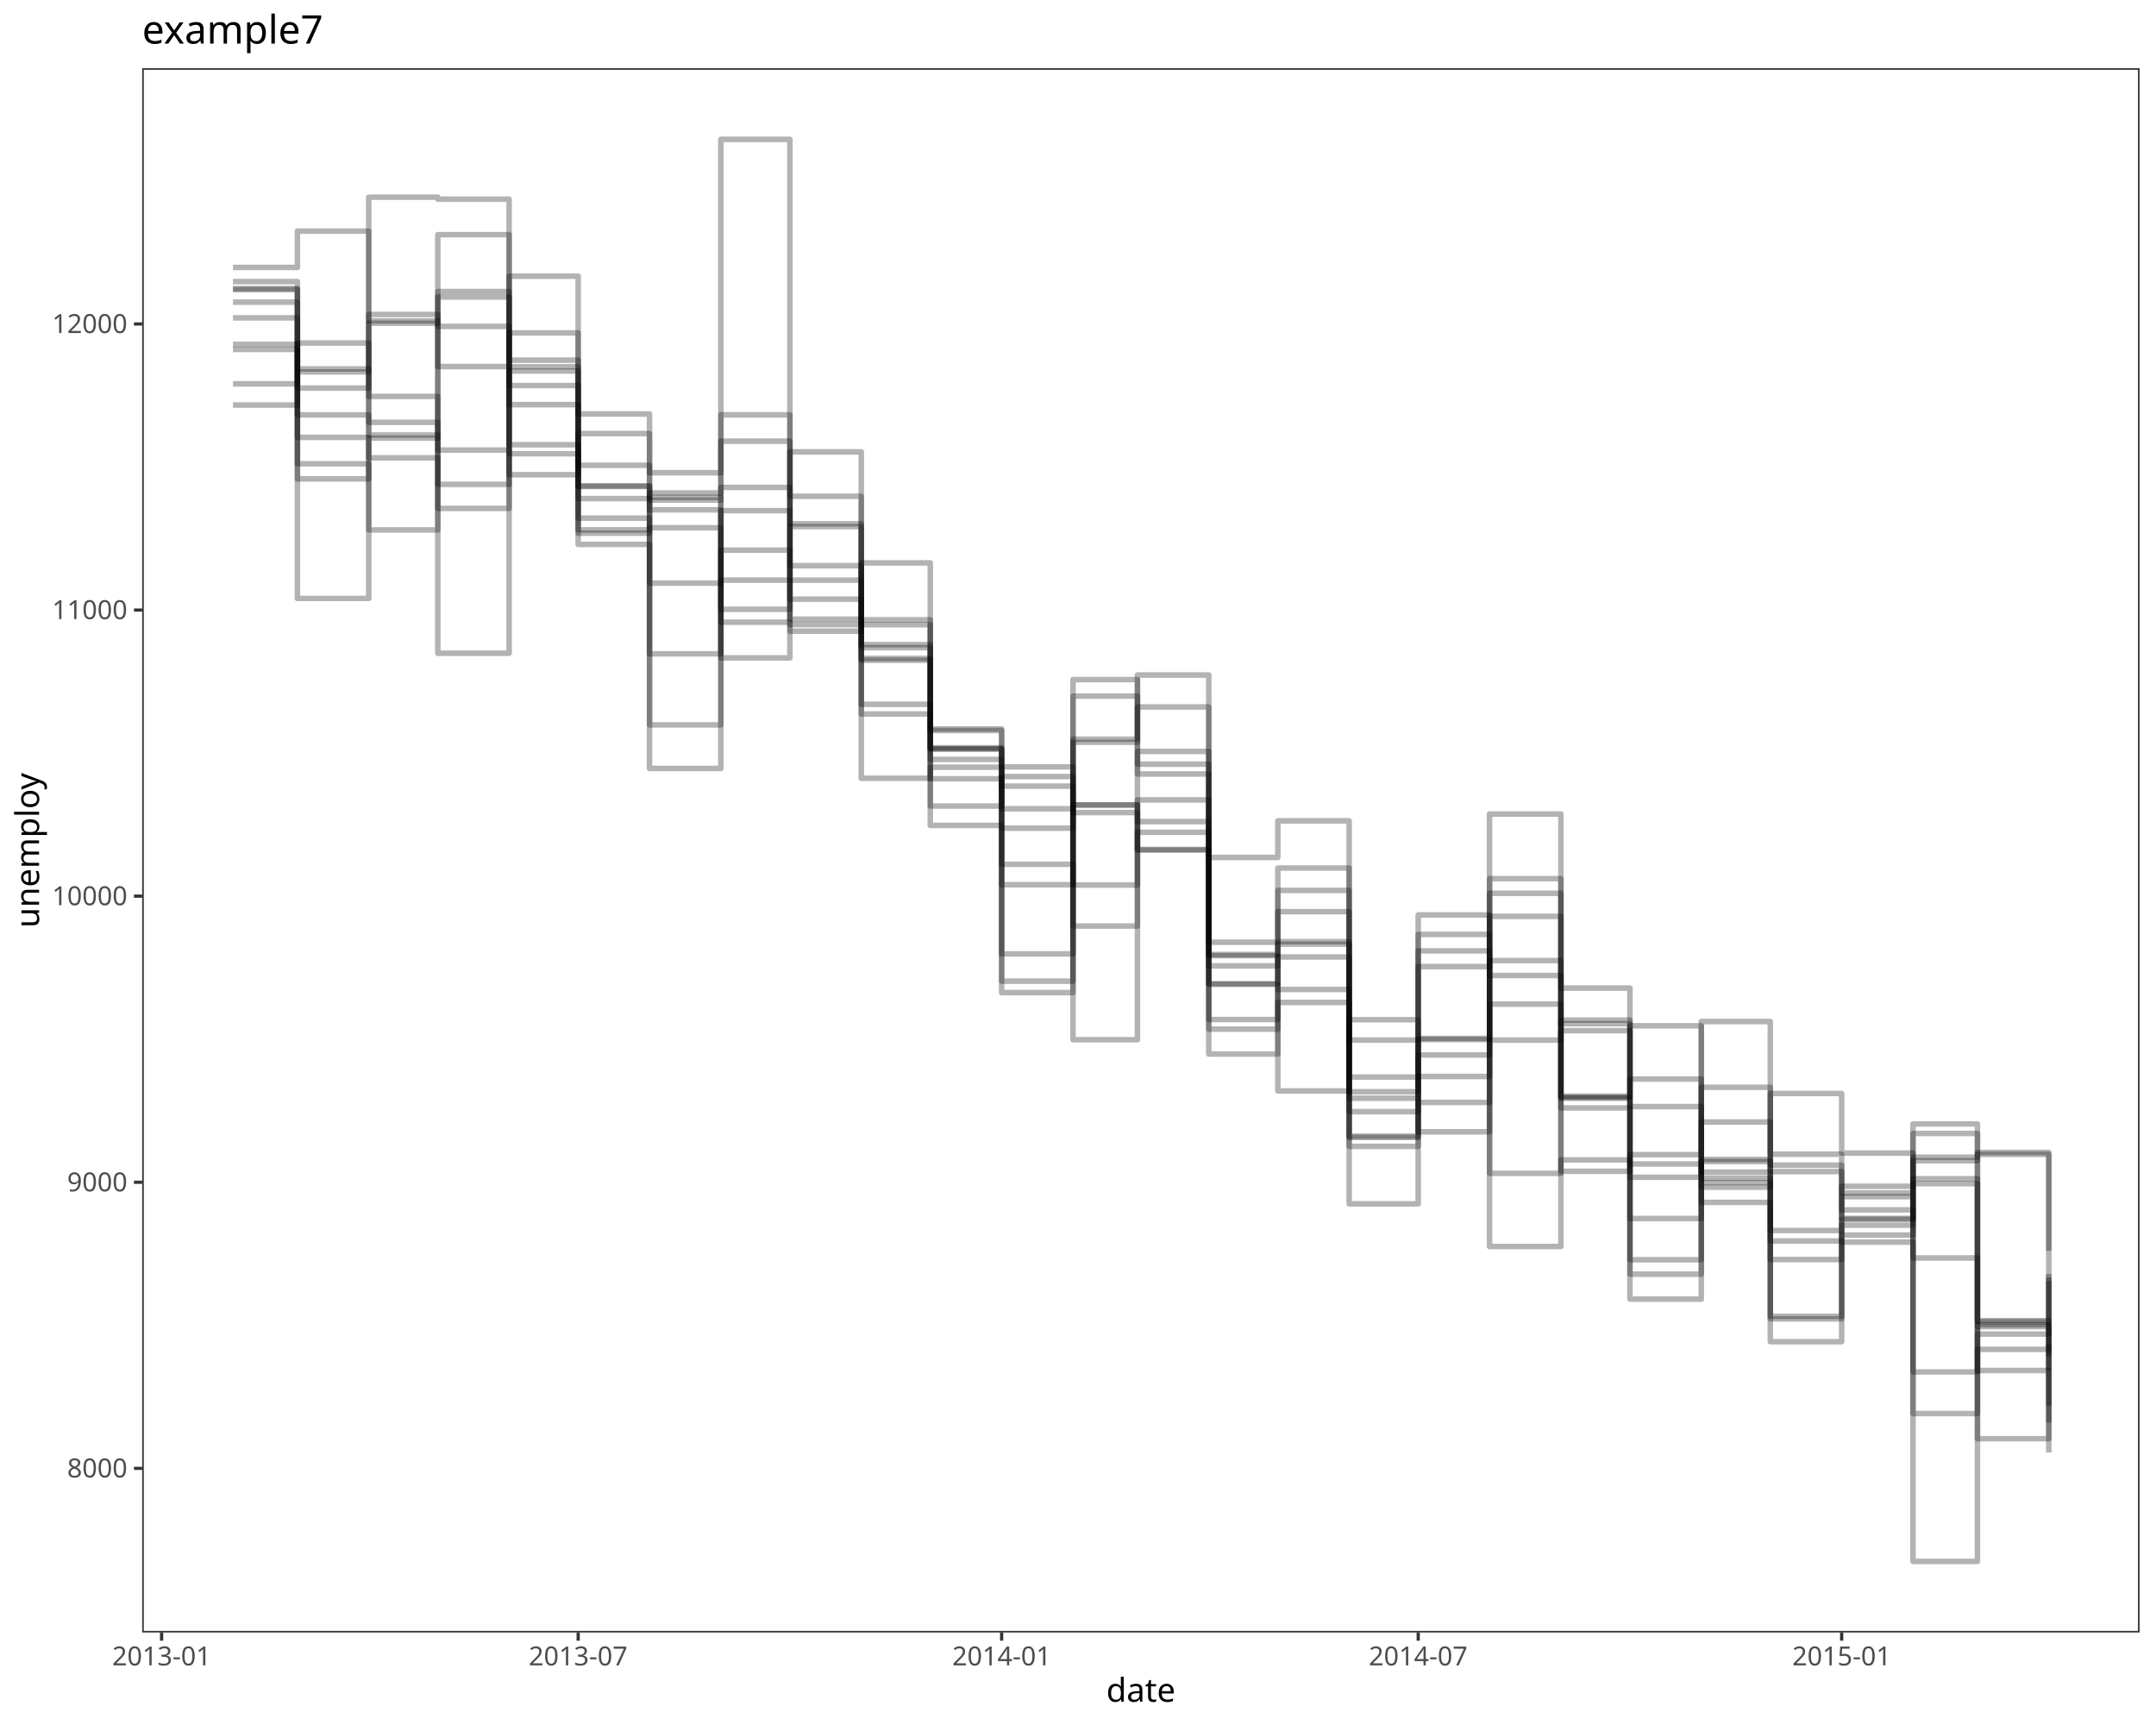
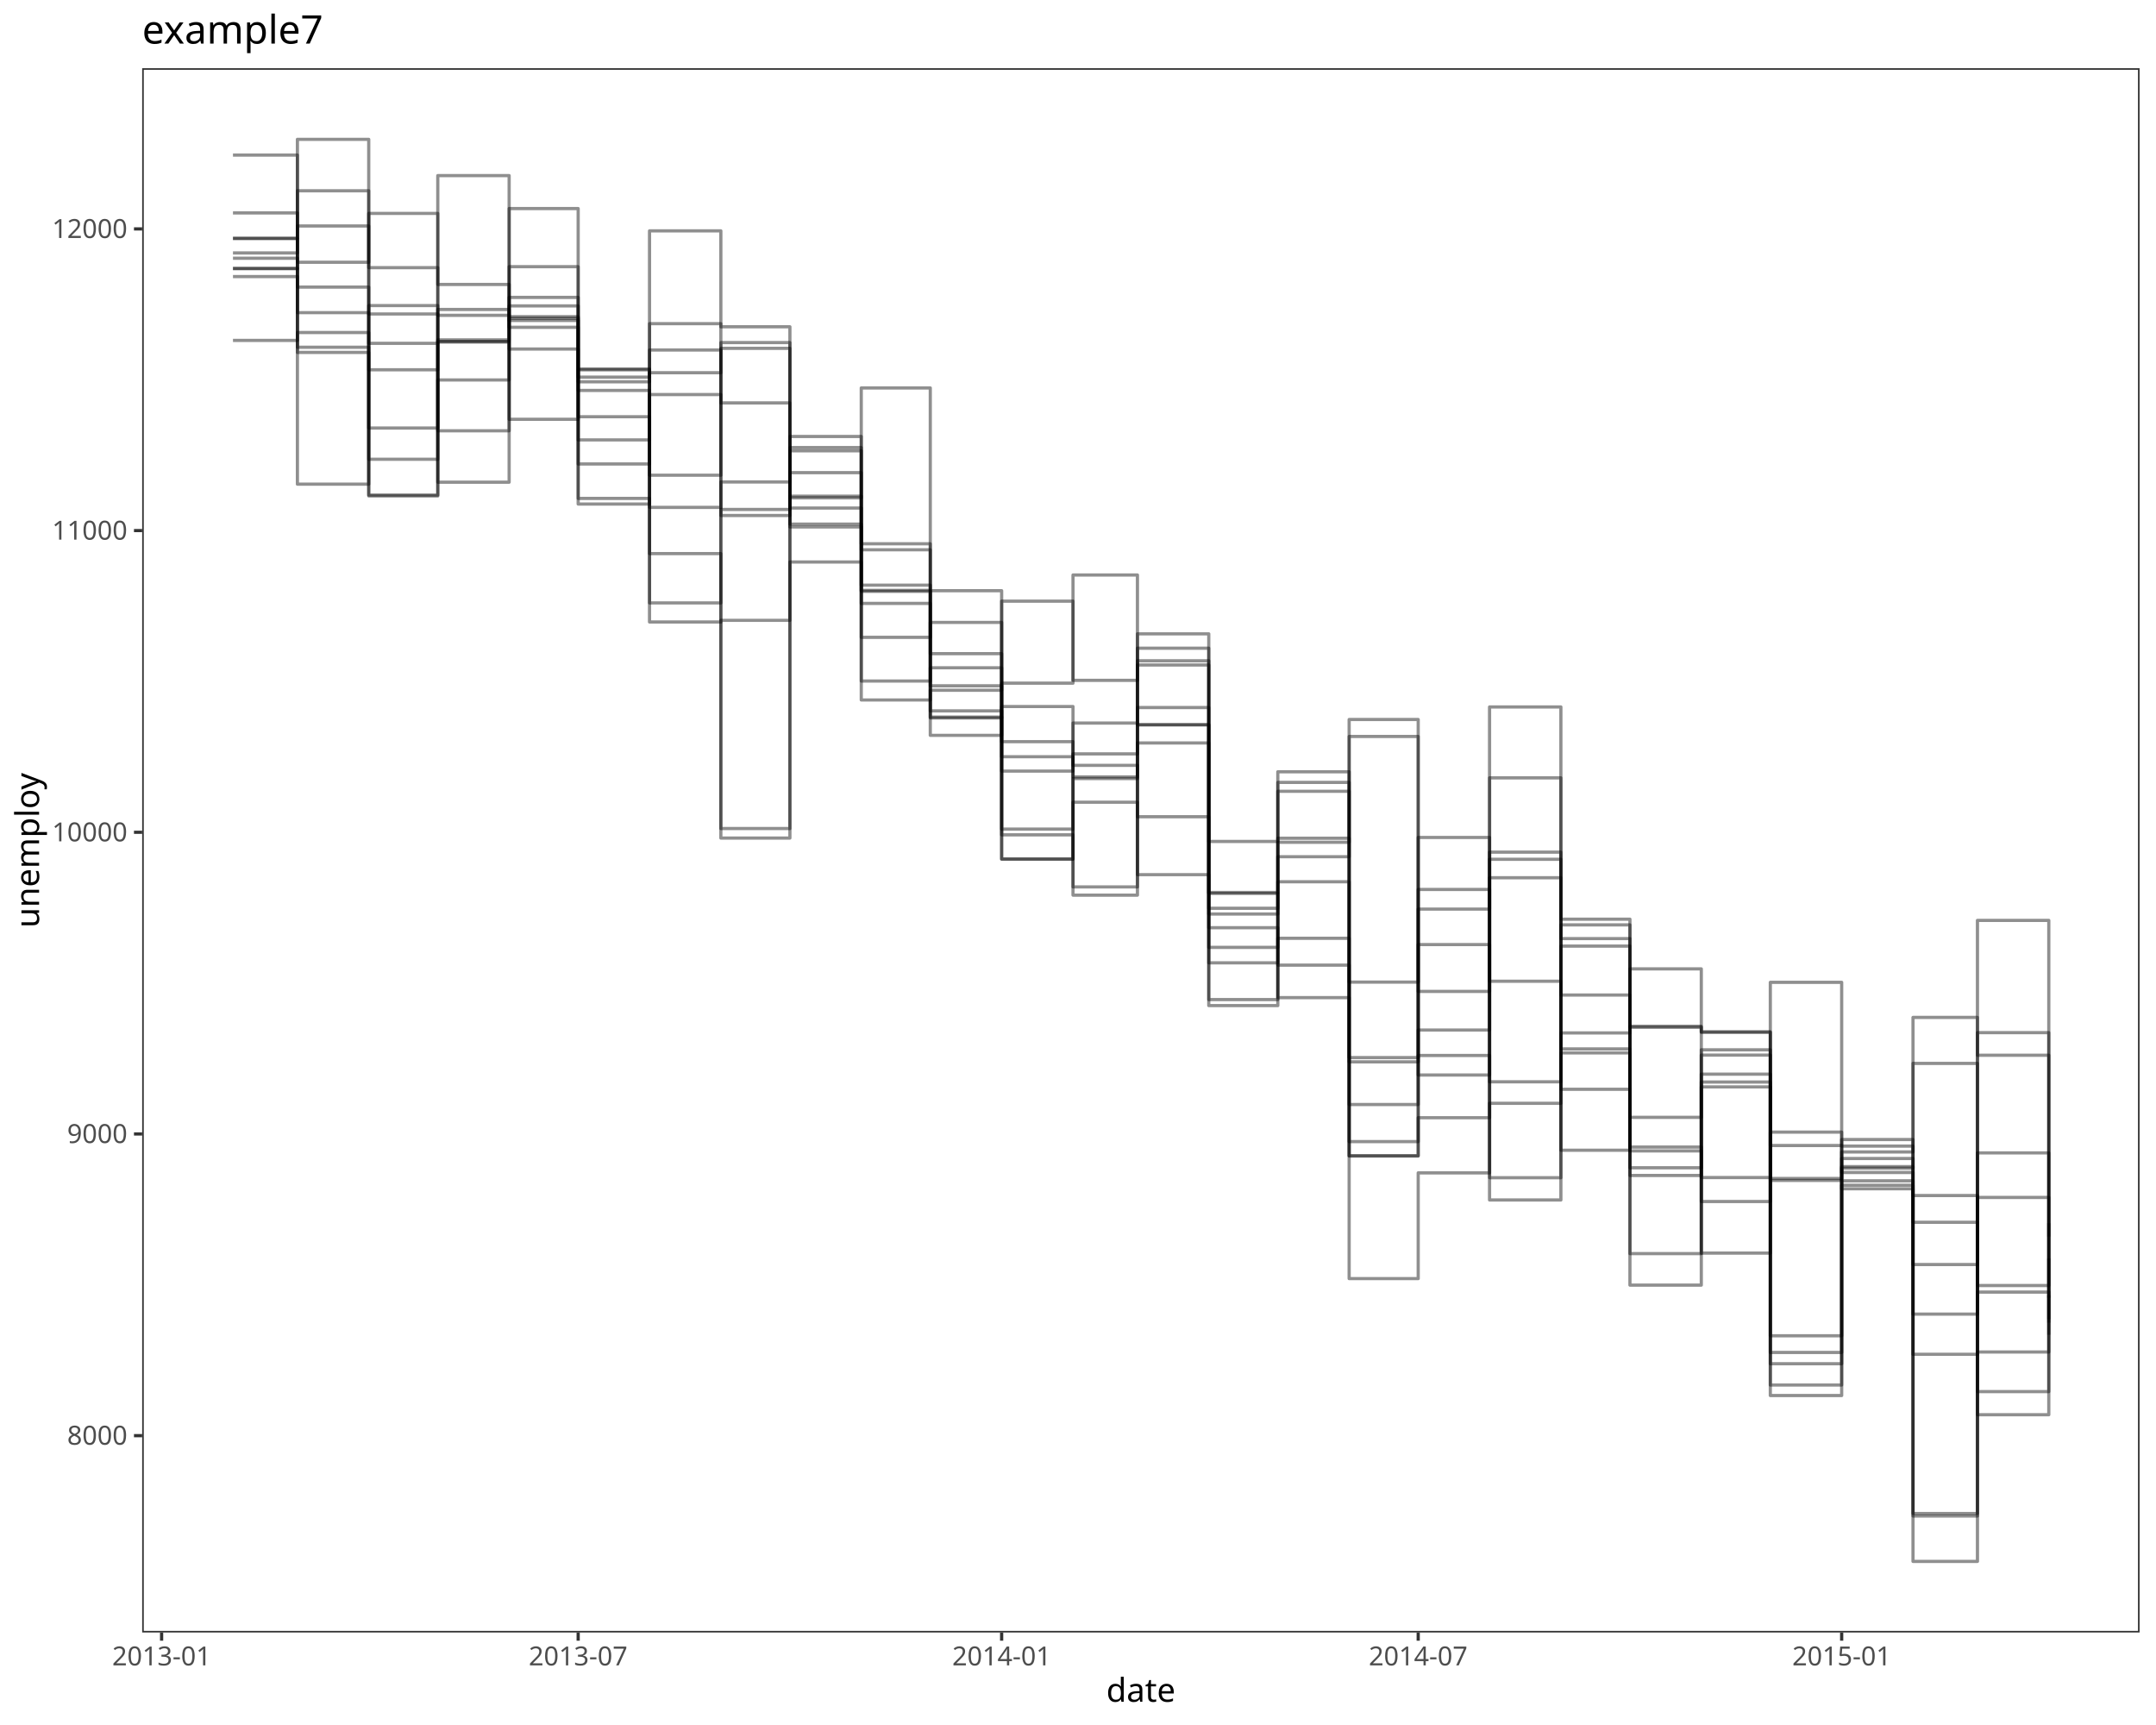
<svg xmlns="http://www.w3.org/2000/svg" class="svglite" data-engine-version="2.0" width="720.00pt" height="576.00pt" viewBox="0 0 720.00 576.00">
  <defs>
    <style type="text/css">
    .svglite line, .svglite polyline, .svglite polygon, .svglite path, .svglite rect, .svglite circle {
      fill: none;
      stroke: #000000;
      stroke-linecap: round;
      stroke-linejoin: round;
      stroke-miterlimit: 10.00;
    }
  </style>
  </defs>
  <rect width="100%" height="100%" style="stroke: none; fill: #FFFFFF;" />
  <defs>
    <clipPath id="cpMC4wMHw3MjAuMDB8MC4wMHw1NzYuMDA=">
      <rect x="0.00" y="0.00" width="720.00" height="576.00" />
    </clipPath>
  </defs>
  <g clip-path="url(#cpMC4wMHw3MjAuMDB8MC4wMHw1NzYuMDA=)">
    <rect x="0.00" y="0.00" width="720.00" height="576.00" style="stroke-width: 1.07; stroke: #FFFFFF; fill: #FFFFFF;" />
  </g>
  <defs>
    <clipPath id="cpNDcuNDh8NzE0LjUyfDIyLjc4fDU0NS4xMQ==">
      <rect x="47.48" y="22.78" width="667.04" height="522.33" />
    </clipPath>
  </defs>
  <g clip-path="url(#cpNDcuNDh8NzE0LjUyfDIyLjc4fDU0NS4xMQ==)">
    <rect x="47.48" y="22.78" width="667.04" height="522.33" style="stroke-width: 1.07; stroke: none; fill: #FFFFFF;" />
-     <polyline points="77.80,135.25 99.32,135.25 99.32,124.19 123.14,124.19 123.14,105.00 146.20,105.00 146.20,109.00 170.03,109.00 170.03,122.48 193.08,122.48 193.08,176.94 216.91,176.94 216.91,176.22 240.73,176.22 240.73,207.77 263.79,207.77 263.79,210.75 287.62,210.75 287.62,187.96 310.67,187.96 310.67,250.01 334.50,250.01 334.50,331.44 358.33,331.44 358.33,226.93 379.85,226.93 379.85,258.44 403.67,258.44 403.67,343.65 426.73,343.65 426.73,314.44 450.55,314.44 450.55,364.54 473.61,364.54 473.61,352.28 497.44,352.28 497.44,271.82 521.26,271.82 521.26,391.11 544.32,391.11 544.32,385.56 568.15,385.56 568.15,341.10 591.20,341.10 591.20,410.88 615.03,410.88 615.03,409.10 638.85,409.10 638.85,375.30 660.37,375.30 660.37,442.98 684.20,442.98 684.20,485.00 " style="stroke-width: 1.85; stroke: #000000; stroke-opacity: 0.30; stroke-linecap: butt;" />
-     <polyline points="77.80,94.02 99.32,94.02 99.32,123.19 123.14,123.19 123.14,141.02 146.20,141.02 146.20,218.13 170.03,218.13 170.03,92.23 193.08,92.23 193.08,162.21 216.91,162.21 216.91,194.72 240.73,194.72 240.73,193.72 263.79,193.72 263.79,208.54 287.62,208.54 287.62,208.59 310.67,208.59 310.67,260.05 334.50,260.05 334.50,318.51 358.33,318.51 358.33,268.82 379.85,268.82 379.85,283.85 403.67,283.85 403.67,286.32 426.73,286.32 426.73,274.09 450.55,274.09 450.55,379.82 473.61,379.82 473.61,346.74 497.44,346.74 497.44,298.28 521.26,298.28 521.26,366.02 544.32,366.02 544.32,360.31 568.15,360.31 568.15,393.42 591.20,393.42 591.20,439.55 615.03,439.55 615.03,396.12 638.85,396.12 638.85,386.41 660.37,386.41 660.37,385.45 684.20,385.45 684.20,457.59 " style="stroke-width: 1.85; stroke: #000000; stroke-opacity: 0.30; stroke-linecap: butt;" />
-     <polyline points="77.80,96.34 99.32,96.34 99.32,129.57 123.14,129.57 123.14,65.83 146.20,65.83 146.20,66.51 170.03,66.51 170.03,128.73 193.08,128.73 193.08,138.23 216.91,138.23 216.91,166.99 240.73,166.99 240.73,46.53 263.79,46.53 263.79,165.71 287.62,165.71 287.62,220.48 310.67,220.48 310.67,243.40 334.50,243.40 334.50,288.59 358.33,288.59 358.33,347.18 379.85,347.18 379.85,267.10 403.67,267.10 403.67,328.47 426.73,328.47 426.73,304.42 450.55,304.42 450.55,379.38 473.61,379.38 473.61,312.01 497.44,312.01 497.44,391.80 521.26,391.80 521.26,340.63 544.32,340.63 544.32,388.66 568.15,388.66 568.15,401.49 591.20,401.49 591.20,448.01 615.03,448.01 615.03,407.15 638.85,407.15 638.85,393.60 660.37,393.60 660.37,480.40 684.20,480.40 684.20,427.73 " style="stroke-width: 1.85; stroke: #000000; stroke-opacity: 0.30; stroke-linecap: butt;" />
-     <polyline points="77.80,114.99 99.32,114.99 99.32,154.87 123.14,154.87 123.14,176.95 146.20,176.95 146.20,97.35 170.03,97.35 170.03,158.52 193.08,158.52 193.08,144.78 216.91,144.78 216.91,170.24 240.73,170.24 240.73,219.68 263.79,219.68 263.79,175.84 287.62,175.84 287.62,215.24 310.67,215.24 310.67,243.92 334.50,243.92 334.50,270.06 358.33,270.06 358.33,246.84 379.85,246.84 379.85,225.40 403.67,225.40 403.67,340.43 426.73,340.43 426.73,289.85 450.55,289.85 450.55,359.63 473.61,359.63 473.61,322.76 497.44,322.76 497.44,320.76 521.26,320.76 521.26,329.93 544.32,329.93 544.32,433.81 568.15,433.81 568.15,394.89 591.20,394.89 591.20,440.40 615.03,440.40 615.03,412.40 638.85,412.40 638.85,395.23 660.37,395.23 660.37,457.62 684.20,457.62 684.20,474.98 " style="stroke-width: 1.85; stroke: #000000; stroke-opacity: 0.30; stroke-linecap: butt;" />
-     <polyline points="77.80,89.30 99.32,89.30 99.32,77.16 123.14,77.16 123.14,107.15 146.20,107.15 146.20,122.39 170.03,122.39 170.03,135.12 193.08,135.12 193.08,181.78 216.91,181.78 216.91,242.05 240.73,242.05 240.73,138.52 263.79,138.52 263.79,188.90 287.62,188.90 287.62,238.41 310.67,238.41 310.67,250.14 334.50,250.14 334.50,276.54 358.33,276.54 358.33,268.75 379.85,268.75 379.85,274.34 403.67,274.34 403.67,318.73 426.73,318.73 426.73,315.27 450.55,315.27 450.55,382.79 473.61,382.79 473.61,347.12 497.44,347.12 497.44,305.98 521.26,305.98 521.26,366.43 544.32,366.43 544.32,342.53 568.15,342.53 568.15,396.41 591.20,396.41 591.20,365.13 615.03,365.13 615.03,385.03 638.85,385.03 638.85,420.05 660.37,420.05 660.37,441.37 684.20,441.37 684.20,426.55 " style="stroke-width: 1.85; stroke: #000000; stroke-opacity: 0.30; stroke-linecap: butt;" />
-     <polyline points="77.80,106.14 99.32,106.14 99.32,146.06 123.14,146.06 123.14,152.87 146.20,152.87 146.20,169.77 170.03,169.77 170.03,111.17 193.08,111.17 193.08,166.48 216.91,166.48 216.91,256.59 240.73,256.59 240.73,183.70 263.79,183.70 263.79,193.73 287.62,193.73 287.62,235.17 310.67,235.17 310.67,253.57 334.50,253.57 334.50,262.50 358.33,262.50 358.33,271.33 379.85,271.33 379.85,283.65 403.67,283.65 403.67,319.12 426.73,319.12 426.73,330.39 450.55,330.39 450.55,366.71 473.61,366.71 473.61,359.45 497.44,359.45 497.44,293.40 521.26,293.40 521.26,369.94 544.32,369.94 544.32,425.46 568.15,425.46 568.15,387.15 591.20,387.15 591.20,389.06 615.03,389.06 615.03,406.84 638.85,406.84 638.85,378.49 660.37,378.49 660.37,440.97 684.20,440.97 684.20,452.98 " style="stroke-width: 1.85; stroke: #000000; stroke-opacity: 0.30; stroke-linecap: butt;" />
-     <polyline points="77.80,96.72 99.32,96.72 99.32,199.83 123.14,199.83 123.14,146.31 146.20,146.31 146.20,99.17 170.03,99.17 170.03,148.50 193.08,148.50 193.08,173.01 216.91,173.01 216.91,218.32 240.73,218.32 240.73,170.52 263.79,170.52 263.79,174.89 287.62,174.89 287.62,259.87 310.67,259.87 310.67,256.18 334.50,256.18 334.50,295.42 358.33,295.42 358.33,247.85 379.85,247.85 379.85,236.07 403.67,236.07 403.67,328.66 426.73,328.66 426.73,364.29 450.55,364.29 450.55,340.49 473.61,340.49 473.61,377.92 497.44,377.92 497.44,347.30 521.26,347.30 521.26,344.15 544.32,344.15 544.32,420.65 568.15,420.65 568.15,374.66 591.20,374.66 591.20,391.21 615.03,391.21 615.03,403.99 638.85,403.99 638.85,458.11 660.37,458.11 660.37,445.46 684.20,445.46 684.20,425.40 " style="stroke-width: 1.85; stroke: #000000; stroke-opacity: 0.30; stroke-linecap: butt;" />
-     <polyline points="77.80,116.68 99.32,116.68 99.32,138.53 123.14,138.53 123.14,145.27 146.20,145.27 146.20,161.73 170.03,161.73 170.03,123.89 193.08,123.89 193.08,155.36 216.91,155.36 216.91,157.85 240.73,157.85 240.73,147.31 263.79,147.31 263.79,206.74 287.62,206.74 287.62,216.24 310.67,216.24 310.67,275.61 334.50,275.61 334.50,327.62 358.33,327.62 358.33,232.43 379.85,232.43 379.85,255.16 403.67,255.16 403.67,314.62 426.73,314.62 426.73,297.32 450.55,297.32 450.55,401.98 473.61,401.98 473.61,368.12 497.44,368.12 497.44,335.28 521.26,335.28 521.26,366.69 544.32,366.69 544.32,369.50 568.15,369.50 568.15,391.38 591.20,391.38 591.20,414.38 615.03,414.38 615.03,414.76 638.85,414.76 638.85,521.37 660.37,521.37 660.37,442.35 684.20,442.35 684.20,469.35 " style="stroke-width: 1.85; stroke: #000000; stroke-opacity: 0.30; stroke-linecap: butt;" />
-     <polyline points="77.80,128.17 99.32,128.17 99.32,114.54 123.14,114.54 123.14,132.37 146.20,132.37 146.20,150.28 170.03,150.28 170.03,151.51 193.08,151.51 193.08,162.45 216.91,162.45 216.91,166.09 240.73,166.09 240.73,203.46 263.79,203.46 263.79,150.88 287.62,150.88 287.62,219.86 310.67,219.86 310.67,249.68 334.50,249.68 334.50,256.07 358.33,256.07 358.33,295.52 379.85,295.52 379.85,250.90 403.67,250.90 403.67,351.95 426.73,351.95 426.73,334.72 450.55,334.72 450.55,371.20 473.61,371.20 473.61,317.51 497.44,317.51 497.44,416.22 521.26,416.22 521.26,387.32 544.32,387.32 544.32,393.10 568.15,393.10 568.15,387.83 591.20,387.83 591.20,420.57 615.03,420.57 615.03,399.59 638.85,399.59 638.85,472.01 660.37,472.01 660.37,450.56 684.20,450.56 684.20,448.88 " style="stroke-width: 1.85; stroke: #000000; stroke-opacity: 0.30; stroke-linecap: butt;" />
-     <polyline points="77.80,100.89 99.32,100.89 99.32,159.91 123.14,159.91 123.14,107.92 146.20,107.92 146.20,78.35 170.03,78.35 170.03,120.26 193.08,120.26 193.08,178.04 216.91,178.04 216.91,164.60 240.73,164.60 240.73,162.76 263.79,162.76 263.79,200.06 287.62,200.06 287.62,206.96 310.67,206.96 310.67,269.15 334.50,269.15 334.50,259.29 358.33,259.29 358.33,309.22 379.85,309.22 379.85,277.90 403.67,277.90 403.67,322.50 426.73,322.50 426.73,319.54 450.55,319.54 450.55,347.29 473.61,347.29 473.61,305.51 497.44,305.51 497.44,325.74 521.26,325.74 521.26,341.83 544.32,341.83 544.32,406.88 568.15,406.88 568.15,363.05 591.20,363.05 591.20,385.41 615.03,385.41 615.03,398.33 638.85,398.33 638.85,387.58 660.37,387.58 660.37,384.82 684.20,384.82 684.20,417.67 " style="stroke-width: 1.85; stroke: #000000; stroke-opacity: 0.30; stroke-linecap: butt;" />
+     <polyline points="77.80,92.35 99.32,92.35 99.32,161.67 123.14,161.67 123.14,102.04 146.20,102.04 146.20,105.29 170.03,105.29 170.03,105.74 193.08,105.74 193.08,127.48 216.91,127.48 216.91,77.09 240.73,77.09 240.73,109.12 263.79,109.12 263.79,166.24 287.62,166.24 287.62,129.54 310.67,129.54 310.67,229.00 334.50,229.00 334.50,278.76 358.33,278.76 358.33,298.90 379.85,298.90 379.85,216.44 403.67,216.44 403.67,333.78 426.73,333.78 426.73,264.22 450.55,264.22 450.55,353.14 473.61,353.14 473.61,352.43 497.44,352.43 497.44,400.69 521.26,400.69 521.26,308.83 544.32,308.83 544.32,373.09 568.15,373.09 568.15,358.67 591.20,358.67 591.20,462.48 615.03,462.48 615.03,380.51 638.85,380.51 638.85,452.21 660.37,452.21 660.37,399.84 684.20,399.84 684.20,433.35 " style="stroke-width: 1.07; stroke: #000000; stroke-opacity: 0.44; stroke-linecap: butt;" />
+     <polyline points="77.80,51.78 99.32,51.78 99.32,115.95 123.14,115.95 123.14,142.93 146.20,142.93 146.20,58.64 170.03,58.64 170.03,107.01 193.08,107.01 193.08,166.42 216.91,166.42 216.91,169.42 240.73,169.42 240.73,160.93 263.79,160.93 263.79,150.52 287.62,150.52 287.62,195.39 310.67,195.39 310.67,197.24 334.50,197.24 334.50,257.48 358.33,257.48 358.33,241.44 379.85,241.44 379.85,220.65 403.67,220.65 403.67,303.28 426.73,303.28 426.73,261.25 450.55,261.25 450.55,368.81 473.61,368.81 473.61,315.41 497.44,315.41 497.44,327.65 521.26,327.65 521.26,350.25 544.32,350.25 544.32,384.30 568.15,384.30 568.15,418.42 591.20,418.42 591.20,393.50 615.03,393.50 615.03,384.65 638.85,384.65 638.85,355.08 660.37,355.08 660.37,472.40 684.20,472.40 684.20,432.50 " style="stroke-width: 1.07; stroke: #000000; stroke-opacity: 0.44; stroke-linecap: butt;" />
+     <polyline points="77.80,71.10 99.32,71.10 99.32,117.68 123.14,117.68 123.14,165.30 146.20,165.30 146.20,103.34 170.03,103.34 170.03,116.55 193.08,116.55 193.08,139.15 216.91,139.15 216.91,201.32 240.73,201.32 240.73,170.11 263.79,170.11 263.79,165.68 287.62,165.68 287.62,233.73 310.67,233.73 310.67,230.47 334.50,230.47 334.50,200.73 358.33,200.73 358.33,227.18 379.85,227.18 379.85,222.05 403.67,222.05 403.67,280.97 426.73,280.97 426.73,279.90 450.55,279.90 450.55,381.20 473.61,381.20 473.61,303.56 497.44,303.56 497.44,286.92 521.26,286.92 521.26,306.93 544.32,306.93 544.32,389.93 568.15,389.93 568.15,361.31 591.20,361.31 591.20,451.60 615.03,451.60 615.03,386.84 638.85,386.84 638.85,438.79 660.37,438.79 660.37,384.97 684.20,384.97 684.20,440.51 " style="stroke-width: 1.07; stroke: #000000; stroke-opacity: 0.44; stroke-linecap: butt;" />
+     <polyline points="77.80,89.60 99.32,89.60 99.32,95.87 123.14,95.87 123.14,153.35 146.20,153.35 146.20,114.05 170.03,114.05 170.03,89.05 193.08,89.05 193.08,130.36 216.91,130.36 216.91,158.68 240.73,158.68 240.73,114.40 263.79,114.40 263.79,169.64 287.62,169.64 287.62,212.81 310.67,212.81 310.67,207.83 334.50,207.83 334.50,247.65 358.33,247.65 358.33,259.42 379.85,259.42 379.85,236.26 403.67,236.26 403.67,335.78 426.73,335.78 426.73,281.24 450.55,281.24 450.55,245.92 473.61,245.92 473.61,331.05 497.44,331.05 497.44,284.55 521.26,284.55 521.26,384.07 544.32,384.07 544.32,323.52 568.15,323.52 568.15,344.51 591.20,344.51 591.20,455.37 615.03,455.37 615.03,395.76 638.85,395.76 638.85,521.37 660.37,521.37 660.37,431.44 684.20,431.44 684.20,445.71 " style="stroke-width: 1.07; stroke: #000000; stroke-opacity: 0.44; stroke-linecap: butt;" />
+     <polyline points="77.80,79.55 99.32,79.55 99.32,63.70 123.14,63.70 123.14,104.84 146.20,104.84 146.20,161.01 170.03,161.01 170.03,69.64 193.08,69.64 193.08,146.89 216.91,146.89 216.91,131.75 240.73,131.75 240.73,279.84 263.79,279.84 263.79,187.66 287.62,187.66 287.62,197.46 310.67,197.46 310.67,239.73 334.50,239.73 334.50,235.92 358.33,235.92 358.33,296.15 379.85,296.15 379.85,248.09 403.67,248.09 403.67,309.78 426.73,309.78 426.73,322.27 450.55,322.27 450.55,426.94 473.61,426.94 473.61,391.64 497.44,391.64 497.44,236.06 521.26,236.06 521.26,363.72 544.32,363.72 544.32,418.60 568.15,418.60 568.15,362.93 591.20,362.93 591.20,382.50 615.03,382.50 615.03,382.70 638.85,382.70 638.85,408.13 660.37,408.13 660.37,429.26 684.20,429.26 684.20,420.18 " style="stroke-width: 1.07; stroke: #000000; stroke-opacity: 0.44; stroke-linecap: butt;" />
+     <polyline points="77.80,89.72 99.32,89.72 99.32,46.53 123.14,46.53 123.14,165.60 146.20,165.60 146.20,126.87 170.03,126.87 170.03,106.29 193.08,106.29 193.08,125.93 216.91,125.93 216.91,124.46 240.73,124.46 240.73,116.31 263.79,116.31 263.79,175.96 287.62,175.96 287.62,201.49 310.67,201.49 310.67,239.45 334.50,239.45 334.50,286.81 358.33,286.81 358.33,259.97 379.85,259.97 379.85,241.98 403.67,241.98 403.67,298.00 426.73,298.00 426.73,294.43 450.55,294.43 450.55,386.01 473.61,386.01 473.61,343.94 497.44,343.94 497.44,293.09 521.26,293.09 521.26,313.41 544.32,313.41 544.32,392.51 568.15,392.51 568.15,352.31 591.20,352.31 591.20,446.03 615.03,446.03 615.03,389.55 638.85,389.55 638.85,505.38 660.37,505.38 660.37,451.45 684.20,451.45 684.20,408.46 " style="stroke-width: 1.07; stroke: #000000; stroke-opacity: 0.44; stroke-linecap: butt;" />
+     <polyline points="77.80,84.46 99.32,84.46 99.32,75.46 123.14,75.46 123.14,89.37 146.20,89.37 146.20,94.98 170.03,94.98 170.03,109.28 193.08,109.28 193.08,154.93 216.91,154.93 216.91,108.08 240.73,108.08 240.73,134.54 263.79,134.54 263.79,175.01 287.62,175.01 287.62,183.58 310.67,183.58 310.67,237.37 334.50,237.37 334.50,252.68 358.33,252.68 358.33,255.56 379.85,255.56 379.85,272.71 403.67,272.71 403.67,321.51 426.73,321.51 426.73,313.30 450.55,313.30 450.55,354.57 473.61,354.57 473.61,297.00 497.44,297.00 497.44,361.23 521.26,361.23 521.26,344.91 544.32,344.91 544.32,342.68 568.15,342.68 568.15,344.73 591.20,344.73 591.20,465.99 615.03,465.99 615.03,390.06 638.85,390.06 638.85,339.73 660.37,339.73 660.37,352.36 684.20,352.36 684.20,412.92 " style="stroke-width: 1.07; stroke: #000000; stroke-opacity: 0.44; stroke-linecap: butt;" />
+     <polyline points="77.80,113.67 99.32,113.67 99.32,111.03 123.14,111.03 123.14,114.65 146.20,114.65 146.20,143.84 170.03,143.84 170.03,99.30 193.08,99.30 193.08,168.30 216.91,168.30 216.91,116.87 240.73,116.87 240.73,172.12 263.79,172.12 263.79,149.45 287.62,149.45 287.62,227.40 310.67,227.40 310.67,222.98 334.50,222.98 334.50,276.85 358.33,276.85 358.33,251.73 379.85,251.73 379.85,211.65 403.67,211.65 403.67,298.32 426.73,298.32 426.73,333.12 450.55,333.12 450.55,385.90 473.61,385.90 473.61,373.22 497.44,373.22 497.44,368.41 521.26,368.41 521.26,315.91 544.32,315.91 544.32,343.02 568.15,343.02 568.15,401.21 591.20,401.21 591.20,328.01 615.03,328.01 615.03,391.50 638.85,391.50 638.85,399.20 660.37,399.20 660.37,464.68 684.20,464.68 684.20,420.70 " style="stroke-width: 1.07; stroke: #000000; stroke-opacity: 0.44; stroke-linecap: butt;" />
+     <polyline points="77.80,86.22 99.32,86.22 99.32,87.57 123.14,87.57 123.14,71.26 146.20,71.26 146.20,114.20 170.03,114.20 170.03,140.01 193.08,140.01 193.08,123.49 216.91,123.49 216.91,207.69 240.73,207.69 240.73,207.14 263.79,207.14 263.79,145.74 287.62,145.74 287.62,181.58 310.67,181.58 310.67,218.27 334.50,218.27 334.50,286.90 358.33,286.90 358.33,267.87 379.85,267.87 379.85,292.06 403.67,292.06 403.67,316.34 426.73,316.34 426.73,286.07 450.55,286.07 450.55,240.25 473.61,240.25 473.61,358.96 497.44,358.96 497.44,259.74 521.26,259.74 521.26,332.26 544.32,332.26 544.32,383.02 568.15,383.02 568.15,393.20 591.20,393.20 591.20,378.03 615.03,378.03 615.03,394.29 638.85,394.29 638.85,506.21 660.37,506.21 660.37,344.81 684.20,344.81 684.20,441.63 " style="stroke-width: 1.07; stroke: #000000; stroke-opacity: 0.44; stroke-linecap: butt;" />
+     <polyline points="77.80,79.66 99.32,79.66 99.32,104.40 123.14,104.40 123.14,123.48 146.20,123.48 146.20,113.49 170.03,113.49 170.03,102.15 193.08,102.15 193.08,123.19 216.91,123.19 216.91,184.86 240.73,184.86 240.73,276.66 263.79,276.66 263.79,157.82 287.62,157.82 287.62,197.13 310.67,197.13 310.67,245.54 334.50,245.54 334.50,228.12 358.33,228.12 358.33,192.00 379.85,192.00 379.85,242.06 403.67,242.06 403.67,305.20 426.73,305.20 426.73,257.71 450.55,257.71 450.55,327.93 473.61,327.93 473.61,279.64 497.44,279.64 497.44,393.25 521.26,393.25 521.26,351.58 544.32,351.58 544.32,429.12 568.15,429.12 568.15,350.55 591.20,350.55 591.20,394.15 615.03,394.15 615.03,396.95 638.85,396.95 638.85,422.24 660.37,422.24 660.37,307.33 684.20,307.33 684.20,420.75 " style="stroke-width: 1.07; stroke: #000000; stroke-opacity: 0.44; stroke-linecap: butt;" />
    <rect x="47.48" y="22.78" width="667.04" height="522.33" style="stroke-width: 1.07; stroke: #333333;" />
  </g>
  <g clip-path="url(#cpMC4wMHw3MjAuMDB8MC4wMHw1NzYuMDA=)">
-     <text x="42.55" y="493.33" text-anchor="end" style="font-size: 8.80px; fill: #4D4D4D; font-family: sans;" textLength="19.58px" lengthAdjust="spacingAndGlyphs">8000</text>
-     <text x="42.55" y="397.80" text-anchor="end" style="font-size: 8.80px; fill: #4D4D4D; font-family: sans;" textLength="19.58px" lengthAdjust="spacingAndGlyphs">9000</text>
-     <text x="42.55" y="302.26" text-anchor="end" style="font-size: 8.80px; fill: #4D4D4D; font-family: sans;" textLength="24.47px" lengthAdjust="spacingAndGlyphs">10000</text>
-     <text x="42.55" y="206.73" text-anchor="end" style="font-size: 8.80px; fill: #4D4D4D; font-family: sans;" textLength="24.47px" lengthAdjust="spacingAndGlyphs">11000</text>
-     <text x="42.55" y="111.20" text-anchor="end" style="font-size: 8.80px; fill: #4D4D4D; font-family: sans;" textLength="24.47px" lengthAdjust="spacingAndGlyphs">12000</text>
-     <polyline points="44.74,490.30 47.48,490.30 " style="stroke-width: 1.07; stroke: #333333; stroke-linecap: butt;" />
-     <polyline points="44.74,394.77 47.48,394.77 " style="stroke-width: 1.07; stroke: #333333; stroke-linecap: butt;" />
-     <polyline points="44.74,299.23 47.48,299.23 " style="stroke-width: 1.07; stroke: #333333; stroke-linecap: butt;" />
-     <polyline points="44.74,203.70 47.48,203.70 " style="stroke-width: 1.07; stroke: #333333; stroke-linecap: butt;" />
-     <polyline points="44.74,108.17 47.48,108.17 " style="stroke-width: 1.07; stroke: #333333; stroke-linecap: butt;" />
+     <text x="42.55" y="482.40" text-anchor="end" style="font-size: 8.80px; fill: #4D4D4D; font-family: sans;" textLength="19.58px" lengthAdjust="spacingAndGlyphs">8000</text>
+     <text x="42.55" y="381.67" text-anchor="end" style="font-size: 8.80px; fill: #4D4D4D; font-family: sans;" textLength="19.58px" lengthAdjust="spacingAndGlyphs">9000</text>
+     <text x="42.55" y="280.94" text-anchor="end" style="font-size: 8.80px; fill: #4D4D4D; font-family: sans;" textLength="24.47px" lengthAdjust="spacingAndGlyphs">10000</text>
+     <text x="42.55" y="180.20" text-anchor="end" style="font-size: 8.80px; fill: #4D4D4D; font-family: sans;" textLength="24.47px" lengthAdjust="spacingAndGlyphs">11000</text>
+     <text x="42.55" y="79.47" text-anchor="end" style="font-size: 8.80px; fill: #4D4D4D; font-family: sans;" textLength="24.47px" lengthAdjust="spacingAndGlyphs">12000</text>
+     <polyline points="44.74,479.38 47.48,479.38 " style="stroke-width: 1.07; stroke: #333333; stroke-linecap: butt;" />
+     <polyline points="44.74,378.64 47.48,378.64 " style="stroke-width: 1.07; stroke: #333333; stroke-linecap: butt;" />
+     <polyline points="44.74,277.91 47.48,277.91 " style="stroke-width: 1.07; stroke: #333333; stroke-linecap: butt;" />
+     <polyline points="44.74,177.17 47.48,177.17 " style="stroke-width: 1.07; stroke: #333333; stroke-linecap: butt;" />
+     <polyline points="44.74,76.44 47.48,76.44 " style="stroke-width: 1.07; stroke: #333333; stroke-linecap: butt;" />
    <polyline points="53.97,547.85 53.97,545.11 " style="stroke-width: 1.07; stroke: #333333; stroke-linecap: butt;" />
    <polyline points="193.08,547.85 193.08,545.11 " style="stroke-width: 1.07; stroke: #333333; stroke-linecap: butt;" />
    <polyline points="334.50,547.85 334.50,545.11 " style="stroke-width: 1.07; stroke: #333333; stroke-linecap: butt;" />
    <polyline points="473.61,547.85 473.61,545.11 " style="stroke-width: 1.07; stroke: #333333; stroke-linecap: butt;" />
    <polyline points="615.03,547.85 615.03,545.11 " style="stroke-width: 1.07; stroke: #333333; stroke-linecap: butt;" />
    <text x="53.97" y="556.10" text-anchor="middle" style="font-size: 8.80px; fill: #4D4D4D; font-family: sans;" textLength="32.30px" lengthAdjust="spacingAndGlyphs">2013-01</text>
    <text x="193.08" y="556.10" text-anchor="middle" style="font-size: 8.80px; fill: #4D4D4D; font-family: sans;" textLength="32.30px" lengthAdjust="spacingAndGlyphs">2013-07</text>
    <text x="334.50" y="556.10" text-anchor="middle" style="font-size: 8.80px; fill: #4D4D4D; font-family: sans;" textLength="32.30px" lengthAdjust="spacingAndGlyphs">2014-01</text>
    <text x="473.61" y="556.10" text-anchor="middle" style="font-size: 8.80px; fill: #4D4D4D; font-family: sans;" textLength="32.30px" lengthAdjust="spacingAndGlyphs">2014-07</text>
    <text x="615.03" y="556.10" text-anchor="middle" style="font-size: 8.80px; fill: #4D4D4D; font-family: sans;" textLength="32.30px" lengthAdjust="spacingAndGlyphs">2015-01</text>
    <text x="381.00" y="568.24" text-anchor="middle" style="font-size: 11.00px; font-family: sans;" textLength="21.41px" lengthAdjust="spacingAndGlyphs">date</text>
    <text transform="translate(13.05,283.95) rotate(-90)" text-anchor="middle" style="font-size: 11.00px; font-family: sans;" textLength="47.70px" lengthAdjust="spacingAndGlyphs">unemploy</text>
    <text x="47.48" y="14.56" style="font-size: 13.20px; font-family: sans;" textLength="57.25px" lengthAdjust="spacingAndGlyphs">example7</text>
  </g>
</svg>
